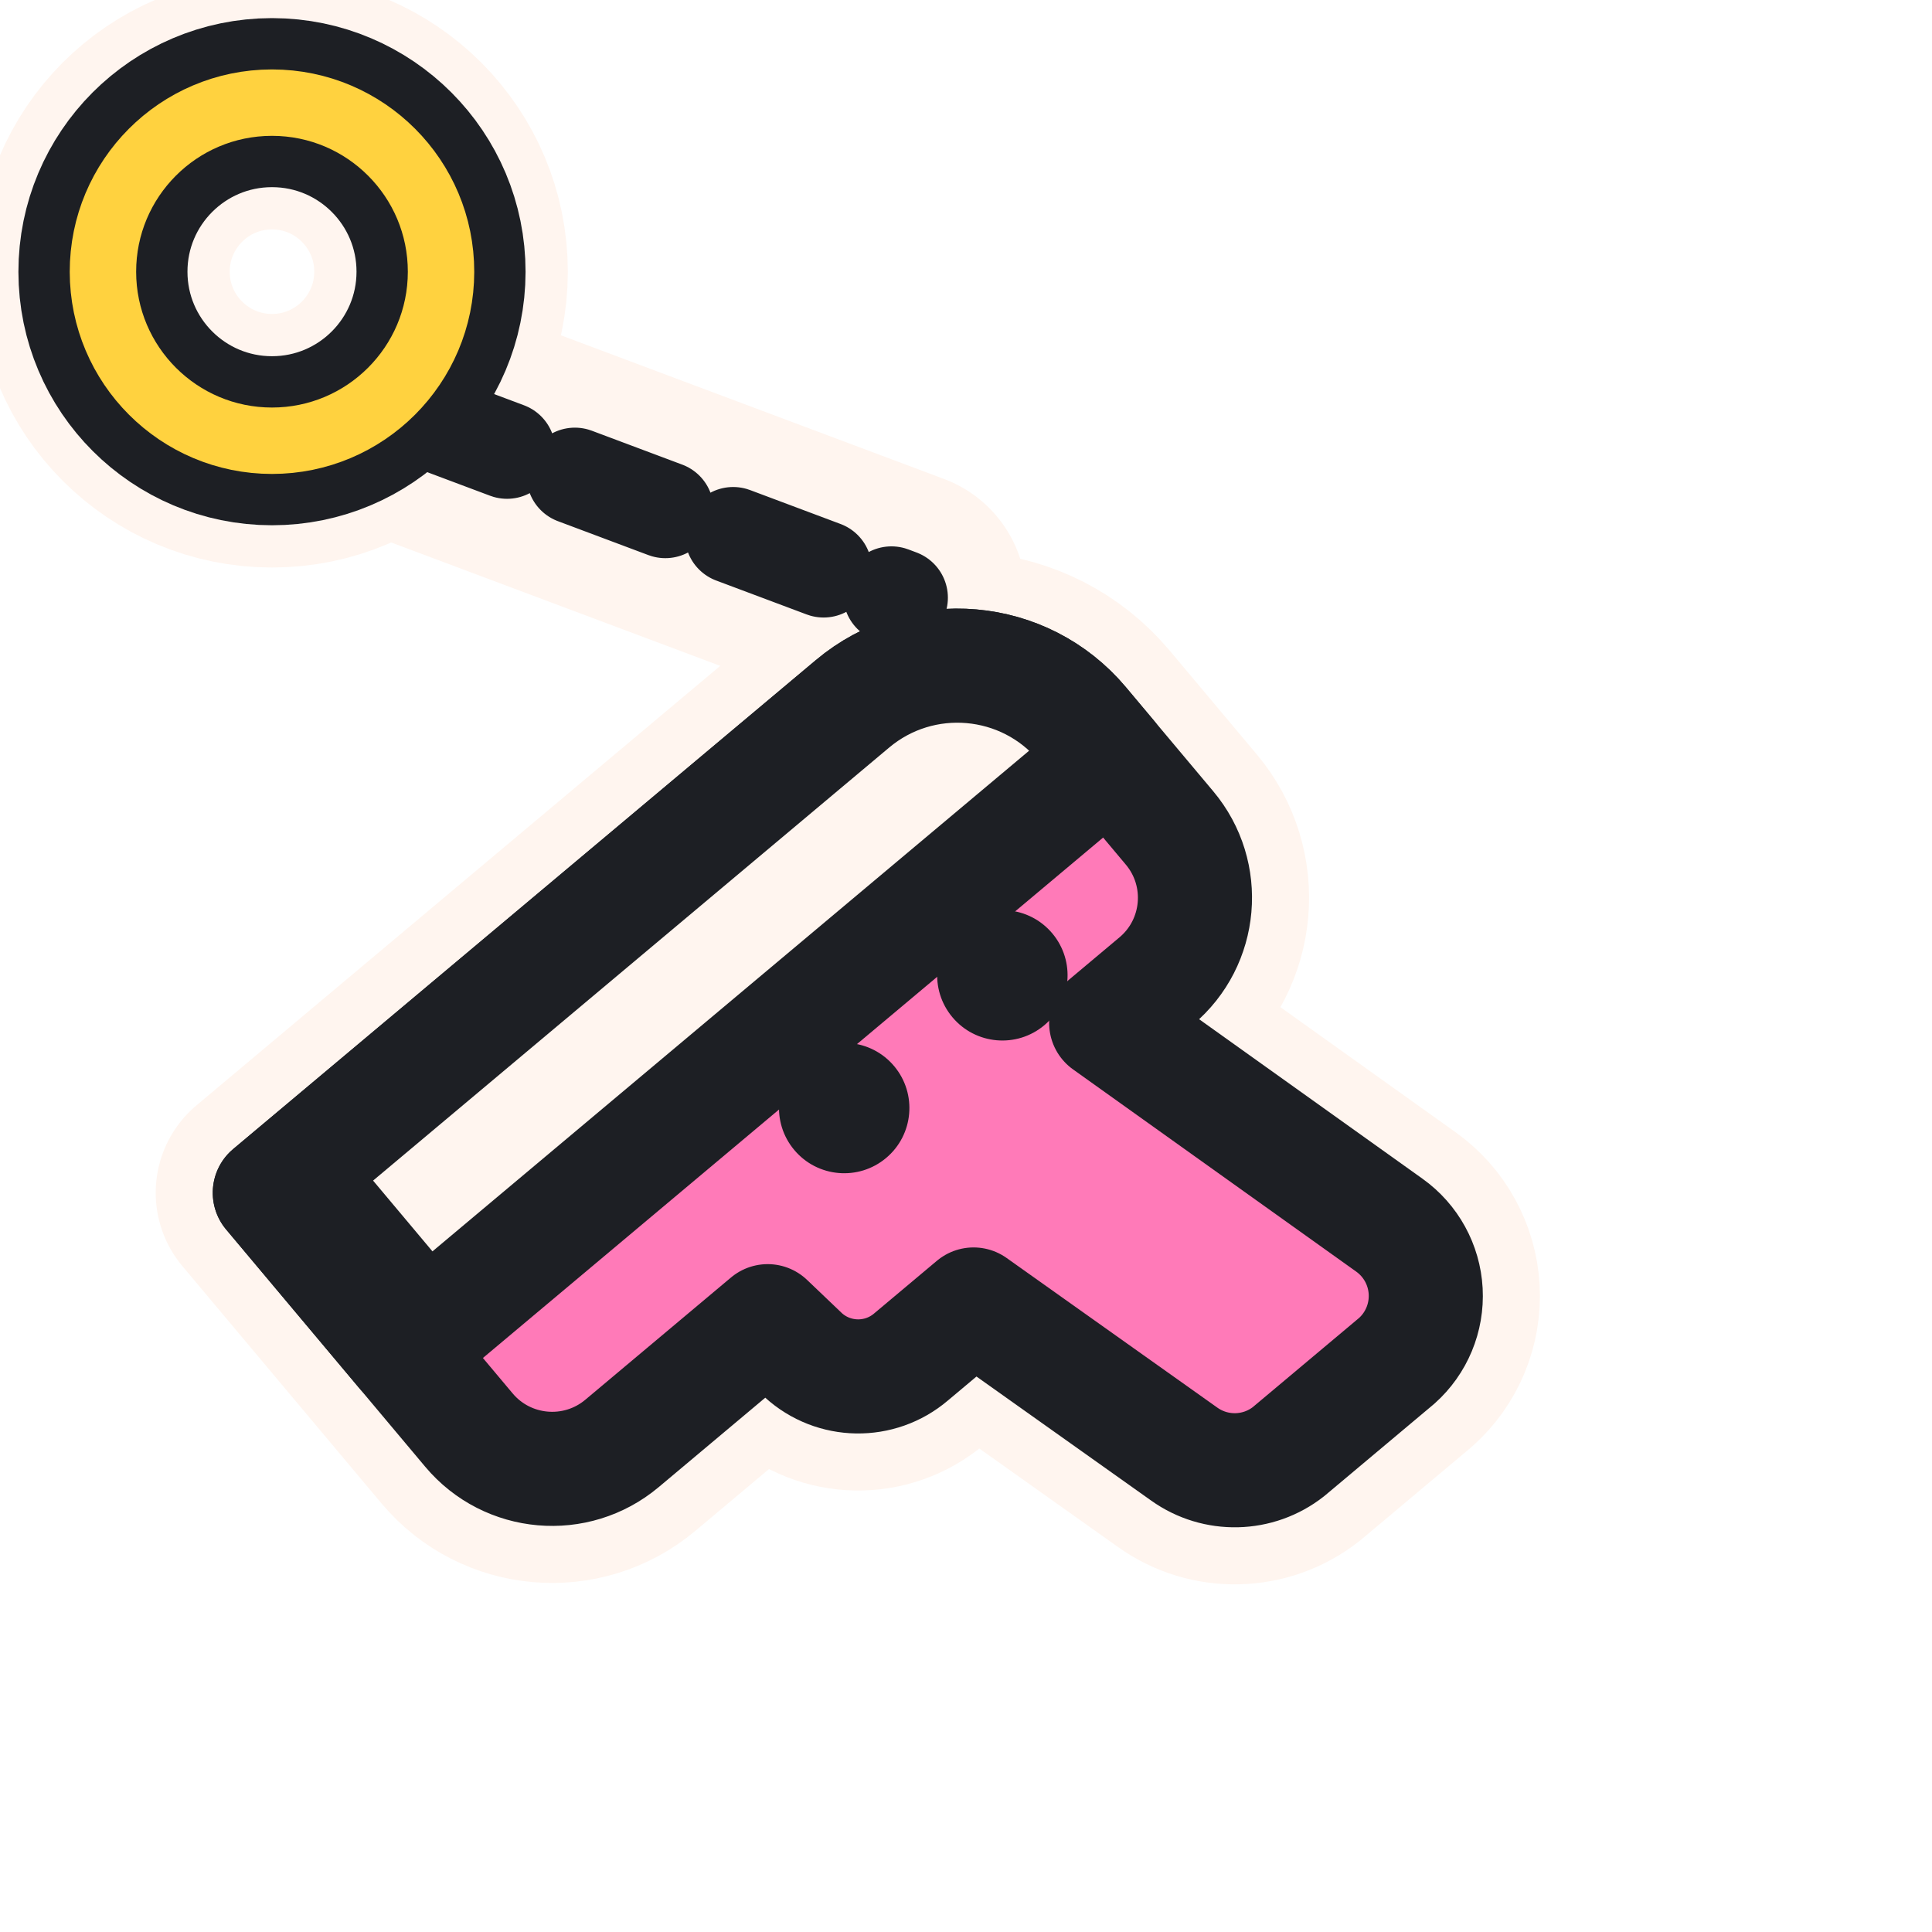
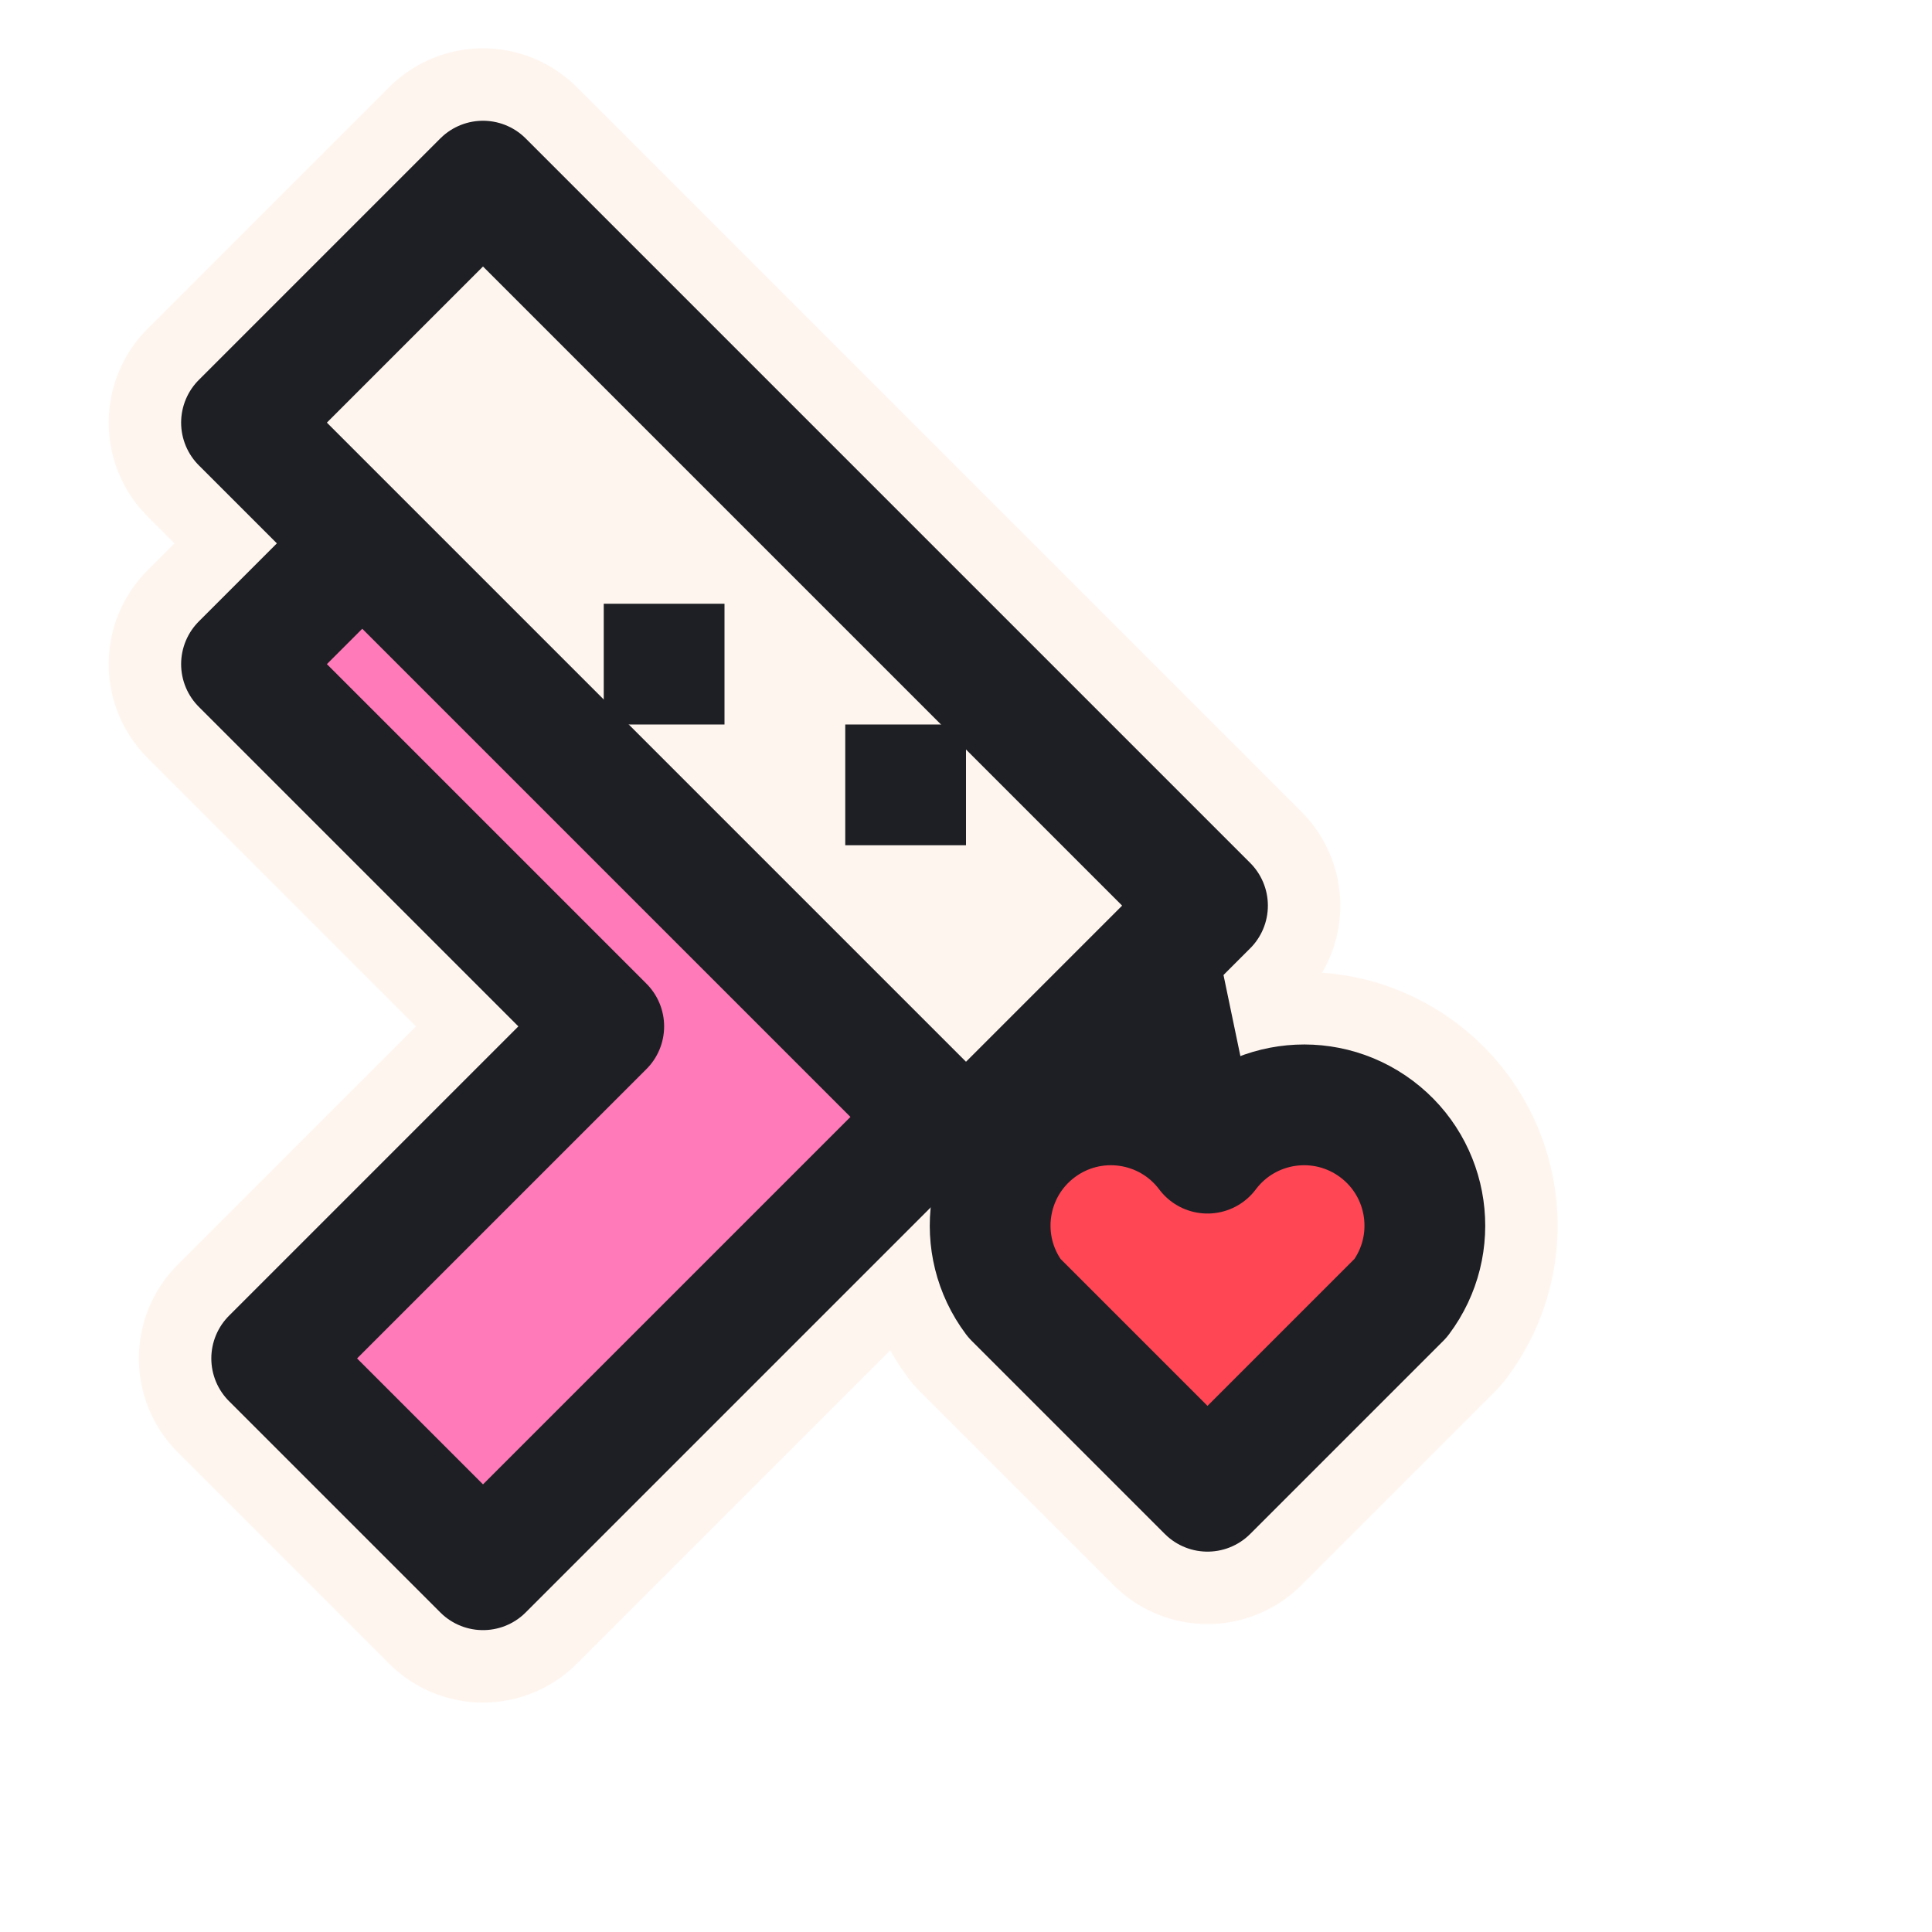
<svg xmlns="http://www.w3.org/2000/svg" width="32" height="32" viewBox="0 0 32 32">
-   <g fill="none" stroke="#fff5ef" stroke-width="4.2" stroke-linejoin="round" stroke-linecap="round">
-     <path d="M4.5 1.7a2.8 2.8 0 1 0 .01 0z" />
-     <path d="M6.9 6.9L14.9 9.9" />
-     <path transform="translate(15.5 10.5) rotate(-40.0) scale(.9) translate(-18.5 -4)" d="M2.5 4h14a3 3 0 0 1 3 3v2.5a2 2 0 0 1-2 2h-1.2l1.6 6.2a1.6 1.6 0 0 1-1.5 2h-2.6a1.6 1.6 0 0 1-1.5-1.2l-1.2-4.6H9.6a1.5 1.5 0 0 1-1.5-1.3l-.1-.9H4.5a2 2 0 0 1-2-2z" />
+   <g fill="none" stroke="#fff5ef" stroke-width="4.4" stroke-linejoin="round" stroke-linecap="round">
+     <path d="M7.00 8.00 L16.50 17.50 L8.00 26.00 L4.50 22.50 L10.00 17.00 L4.00 11.00Z" />
+     <path d="M8.00 3.00 L20.00 15.00 L16.00 19.00 L4.00 7.00Z" />
+     <path d="M19.00 14.00L20.00 18.80" />
+     <path d="M20.00 24.70L16.80 21.50a1.60 1.60 0 0 1 3.20-2.4a1.60 1.60 0 0 1 3.20 2.4z" />
  </g>
-   <path d="M6.9 6.9L14.9 9.9" stroke="#1d1f24" stroke-width="1.6" stroke-linecap="round" stroke-dasharray="1.6 1.2" />
-   <path d="M4.5 1.7a2.8 2.8 0 1 0 .01 0z" fill="none" stroke="#1d1f24" stroke-width="2.8" />
-   <path d="M4.5 1.7a2.8 2.8 0 1 0 .01 0z" fill="none" stroke="#ffd23f" stroke-width="1.1" />
-   <g transform="translate(15.5 10.5) rotate(-40.0) scale(.9) translate(-18.5 -4)">
-     <path d="M2.5 4h14a3 3 0 0 1 3 3v2.5a2 2 0 0 1-2 2h-1.2l1.6 6.2a1.6 1.6 0 0 1-1.5 2h-2.6a1.6 1.6 0 0 1-1.5-1.2l-1.2-4.6H9.6a1.5 1.5 0 0 1-1.5-1.3l-.1-.9H4.5a2 2 0 0 1-2-2z" fill="#ff7ab8" stroke="#1d1f24" stroke-width="2.1" stroke-linejoin="round" />
-     <path d="M2.5 4h14a3 3 0 0 1 3 3v.8H2.5z" fill="#fff5ef" stroke="#1d1f24" stroke-width="2.1" stroke-linejoin="round" />
-     <circle cx="11.6" cy="9.6" r="1.2" fill="#1d1f24" />
-     <circle cx="15.4" cy="9.6" r="1.2" fill="#1d1f24" />
-     <path d="M2.5 4h1.6v3.8H2.5" fill="#1d1f24" />
-   </g>
+   <path d="M19.00 14.00L20.00 18.80" stroke="#1d1f24" stroke-width="1.6" stroke-linecap="round" />
+   <path d="M20.00 24.70L16.80 21.50a1.60 1.60 0 0 1 3.20-2.4a1.60 1.60 0 0 1 3.20 2.4z" fill="#ff4654" stroke="#1d1f24" stroke-width="2" stroke-linejoin="round" />
+   <path d="M7.00 8.00 L16.50 17.50 L8.00 26.00 L4.50 22.50 L10.00 17.00 L4.00 11.00Z" fill="#ff7ab8" stroke="#1d1f24" stroke-width="2" stroke-linejoin="round" />
+   <path d="M8.00 3.00 L20.00 15.00 L16.00 19.00 L4.00 7.00Z" fill="#fff5ef" stroke="#1d1f24" stroke-width="2" stroke-linejoin="round" />
+   <rect x="10" y="10" width="2" height="2" fill="#1d1f24" />
+   <rect x="14" y="12" width="2" height="2" fill="#1d1f24" />
</svg>
